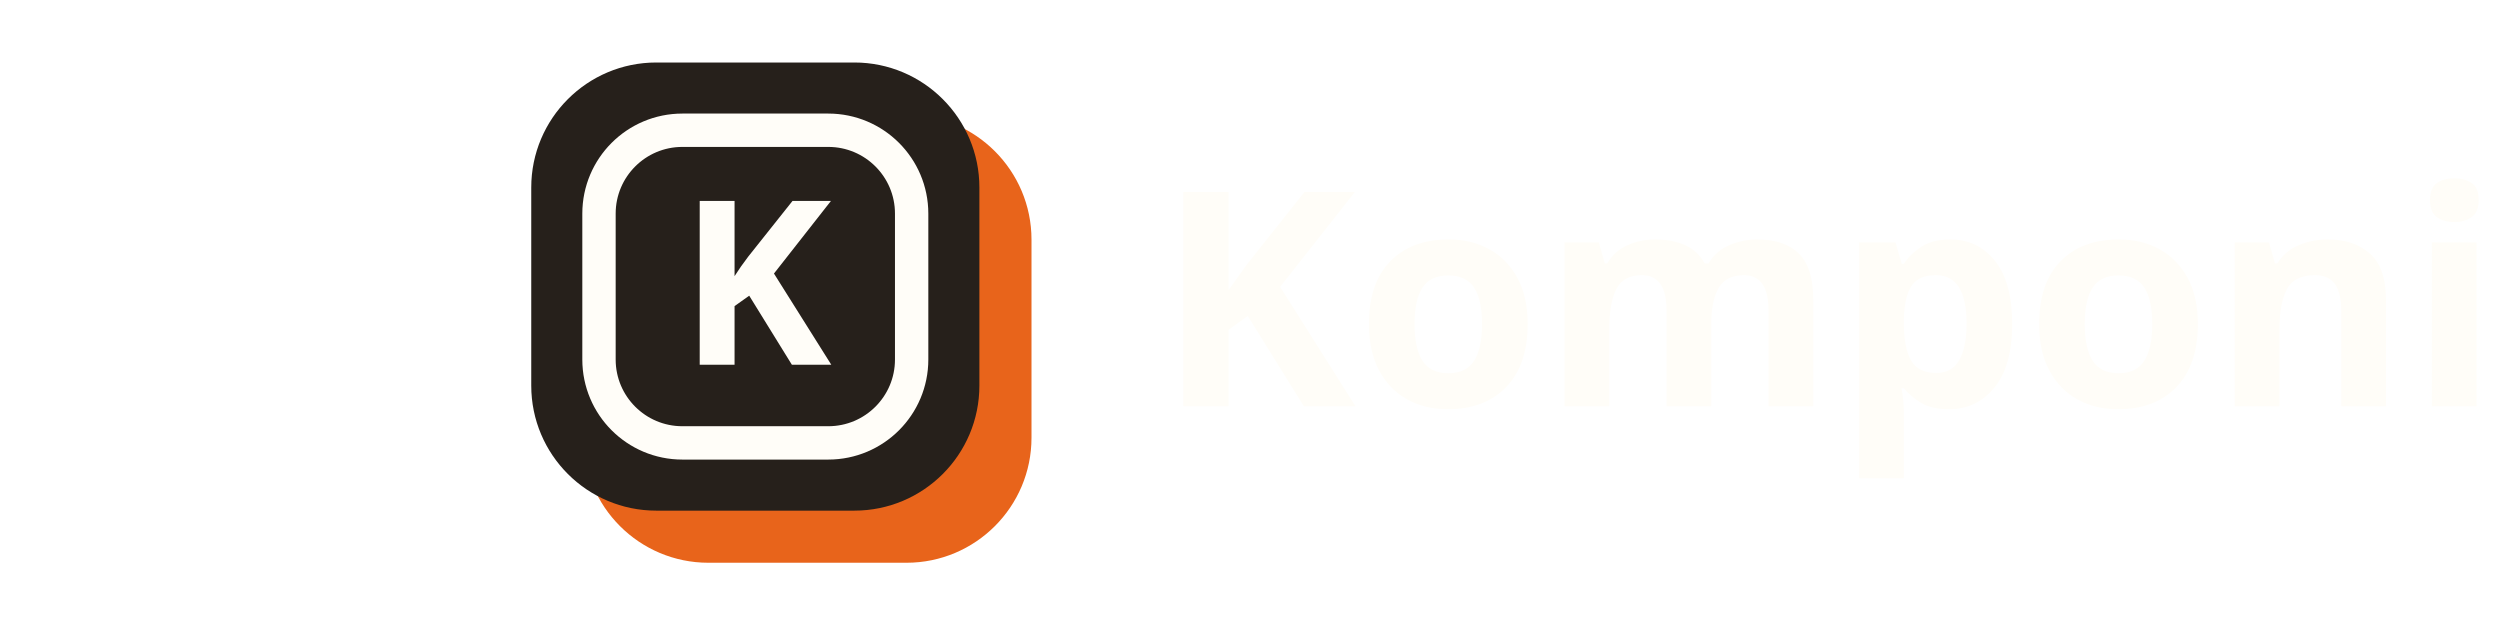
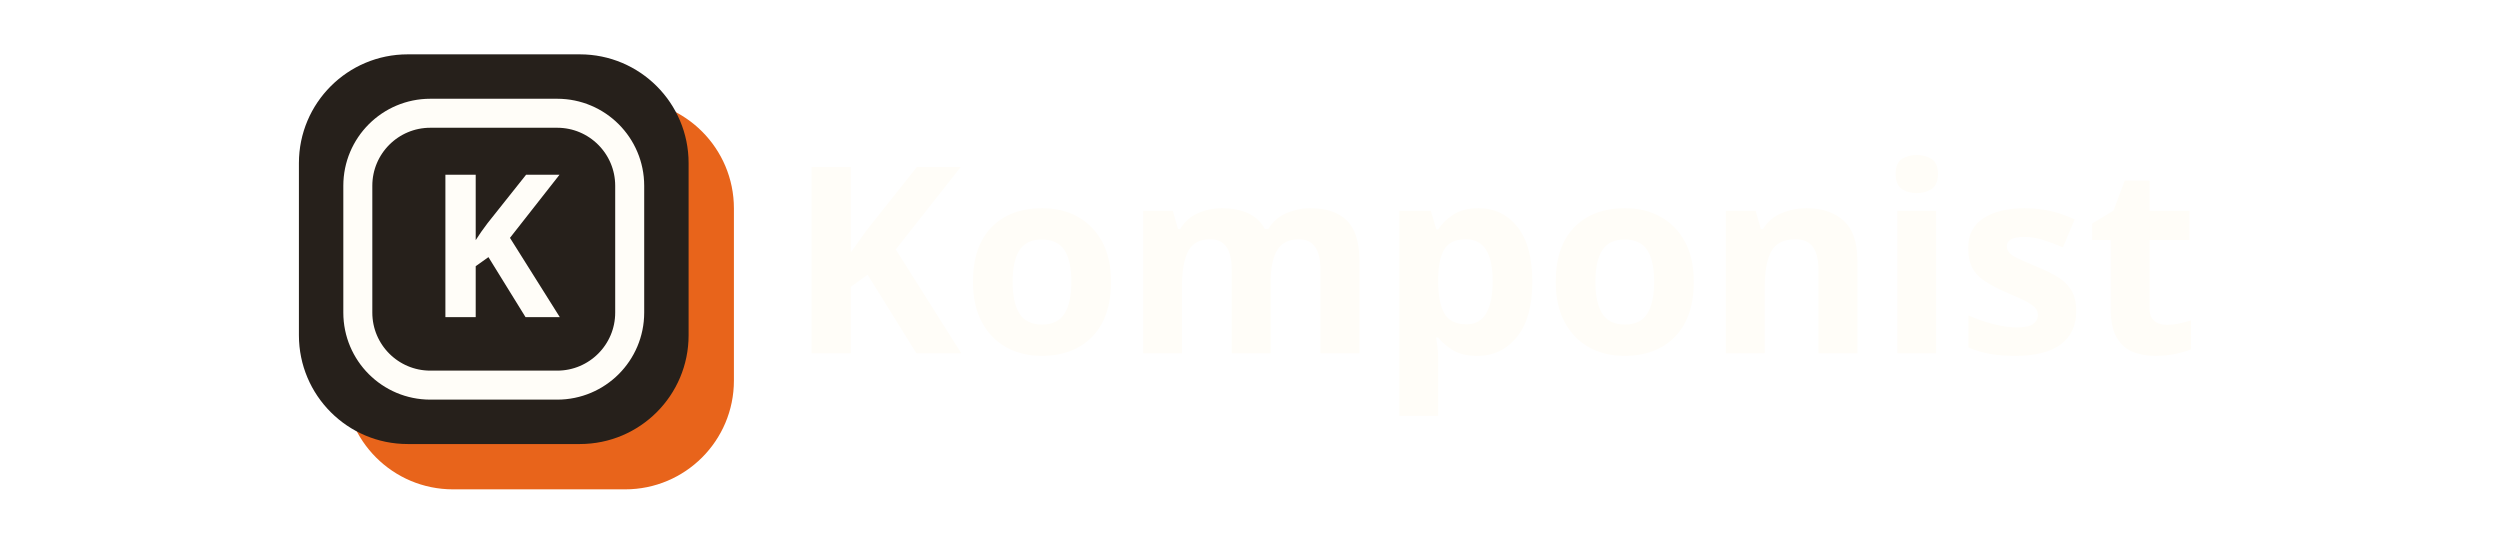
- <svg xmlns="http://www.w3.org/2000/svg" width="800" height="200" viewBox="0 0 800 200">
-   <g transform="translate(170, 20) scale(6.67)">
+ <svg xmlns="http://www.w3.org/2000/svg" width="920" height="200" viewBox="0 0 920 200">
+   <g transform="translate(110, 20) scale(6.67)">
    <rect x="2.5" y="2.5" width="21.5" height="21.5" rx="6" fill="#e8641b" />
    <rect x="0" y="0" width="21.5" height="21.5" rx="6" fill="#26201b" />
    <rect x="3.25" y="3.25" width="15" height="15" rx="4" fill="none" stroke="#fffdf8" stroke-width="1.6" />
    <text x="10.75" y="14.5" text-anchor="middle" fill="#fffdf8" font-family="Arial Rounded MT Bold, Avenir Next Rounded, Nunito, sans-serif" font-size="11" font-weight="bold">K</text>
  </g>
-   <text x="370" y="130" fill="#fffdf8" font-family="Arial Rounded MT Bold, Avenir Next Rounded, Nunito, sans-serif" font-size="96" font-weight="bold">Komponist</text>
+   <text x="290" y="130" fill="#fffdf8" font-family="Arial Rounded MT Bold, Avenir Next Rounded, Nunito, sans-serif" font-size="96" font-weight="bold">Komponist</text>
</svg>
